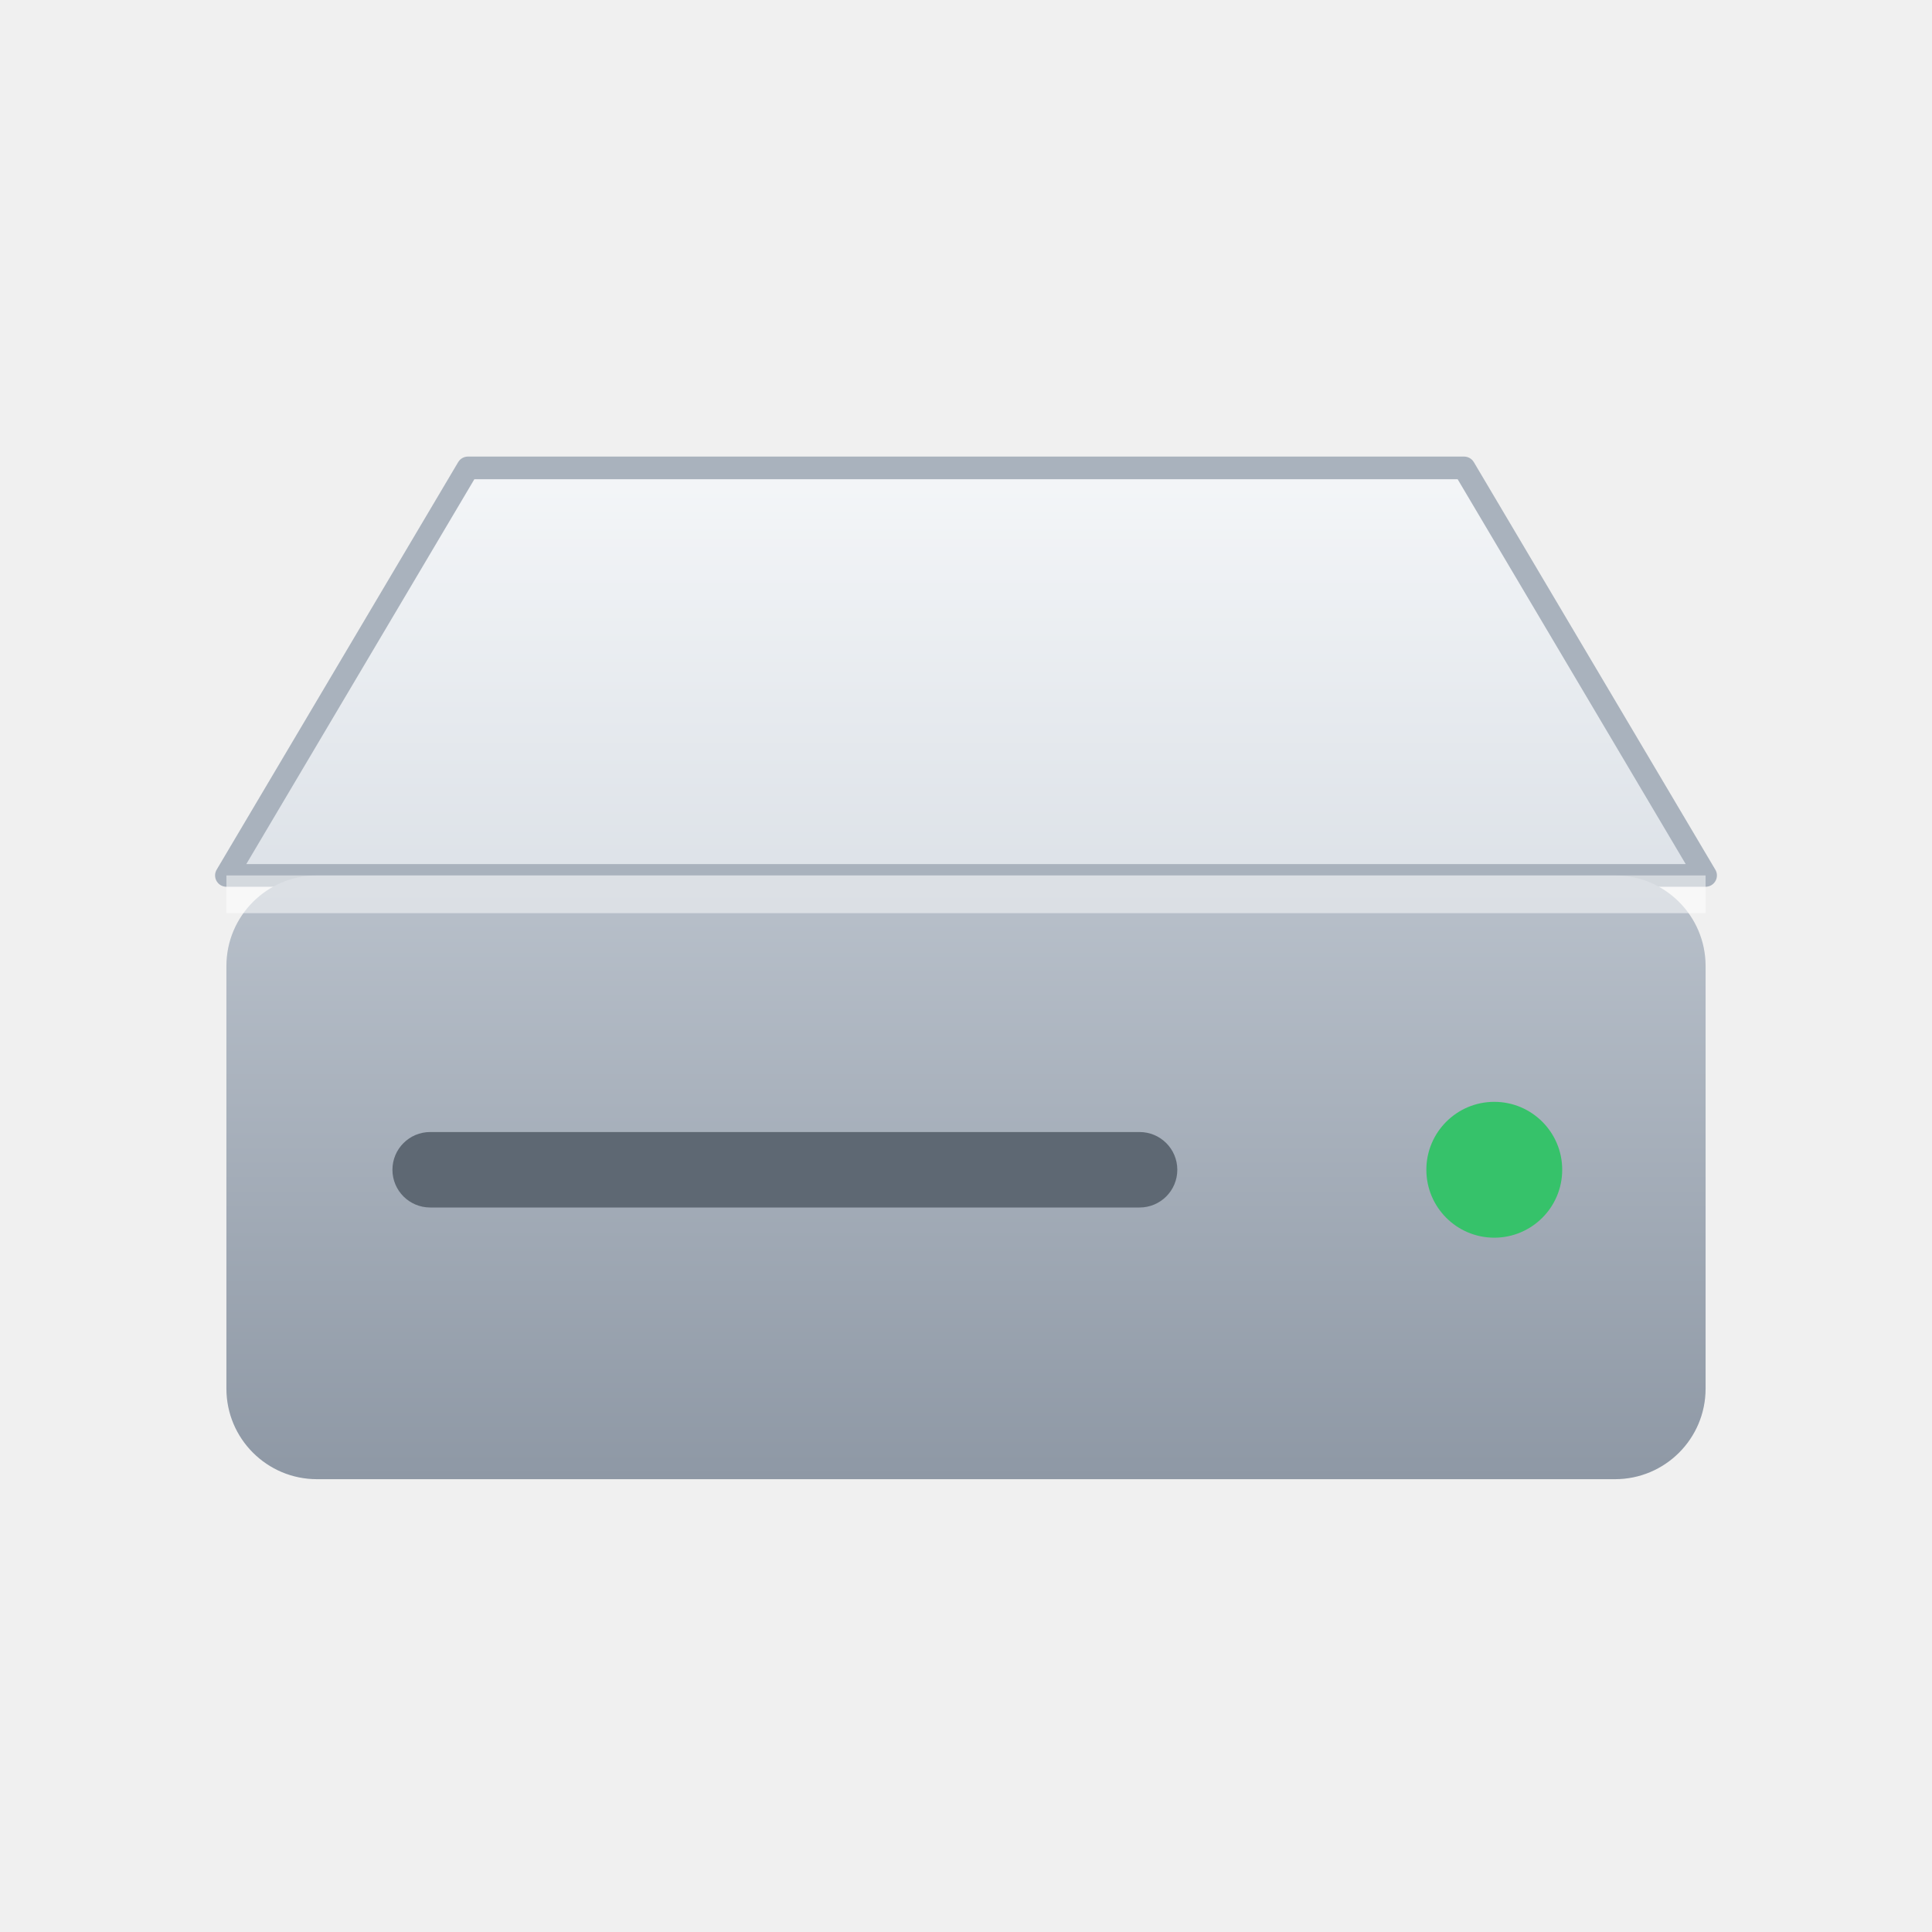
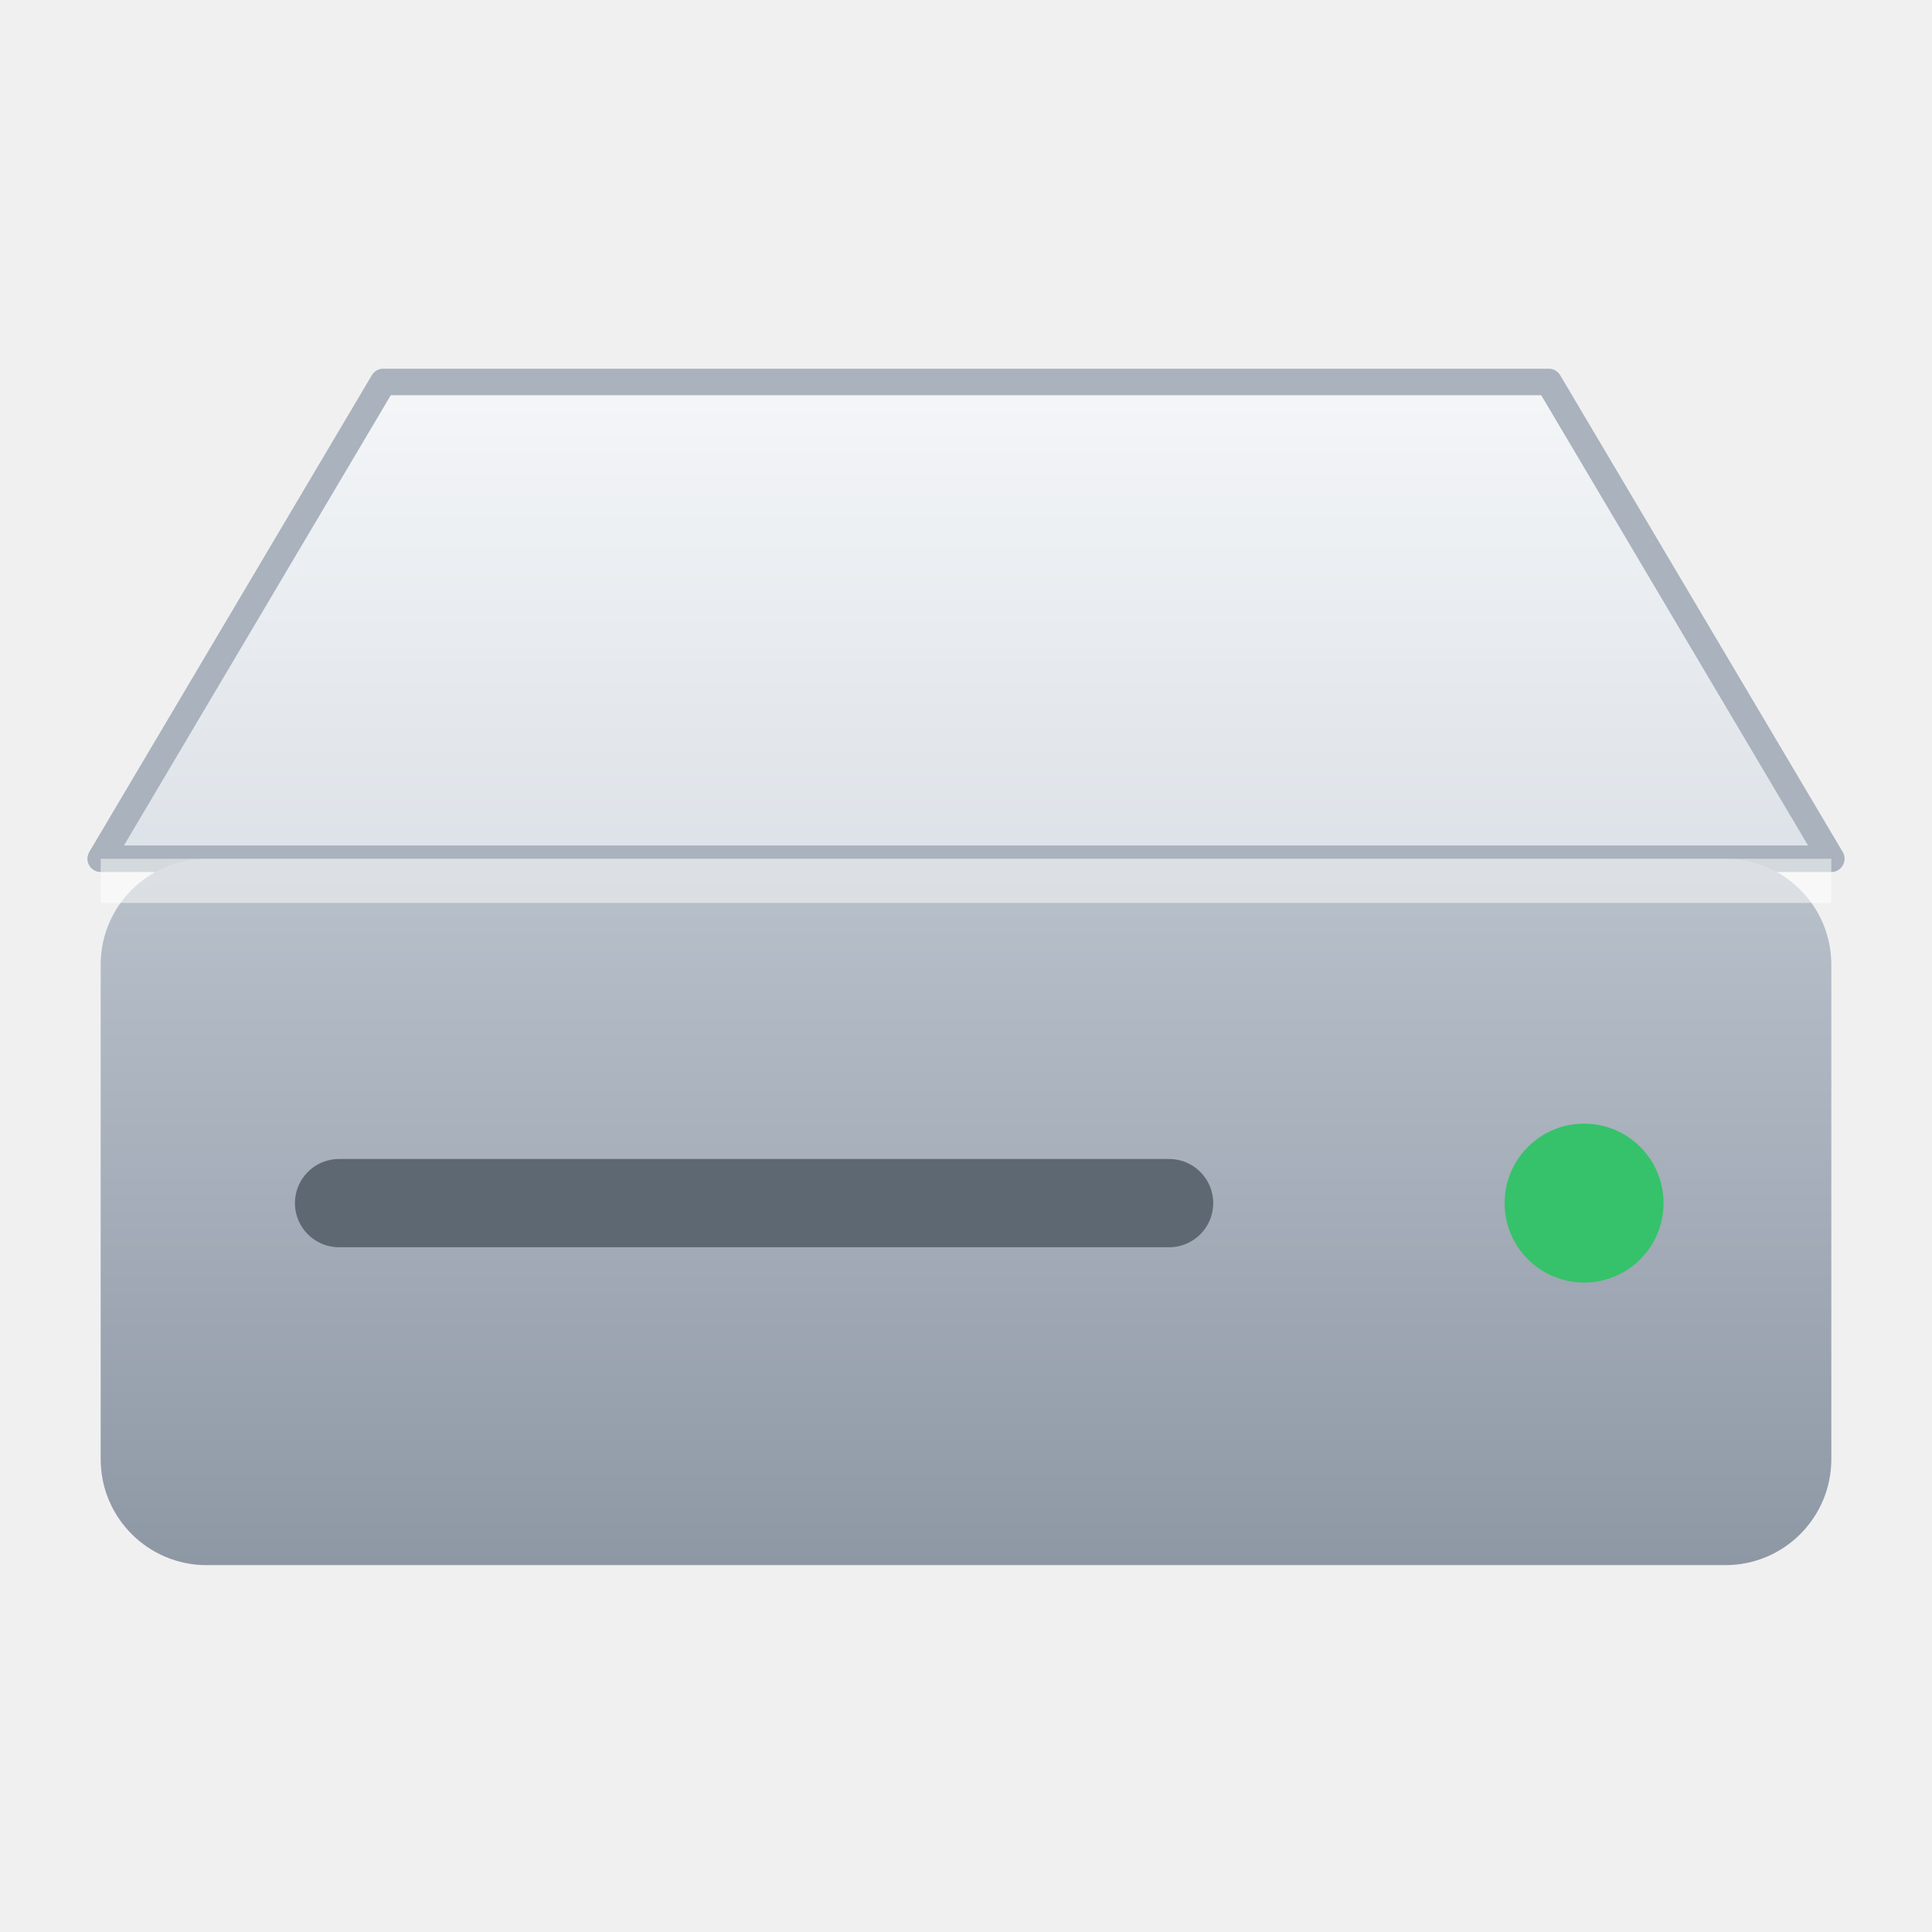
<svg xmlns="http://www.w3.org/2000/svg" width="256" height="256" viewBox="0 0 256 256">
  <defs>
    <linearGradient id="top" x1="0" y1="0" x2="0" y2="1">
      <stop offset="0" stop-color="#F4F6F8" />
      <stop offset="1" stop-color="#DDE2E8" />
    </linearGradient>
    <linearGradient id="side" x1="0" y1="0" x2="0" y2="1">
      <stop offset="0" stop-color="#B9C1CB" />
      <stop offset="1" stop-color="#8E98A5" />
    </linearGradient>
  </defs>
-   <path d="M 30 116 L 62 62 H 194 L 226 116 Z" fill="url(#top)" stroke="#A9B2BD" stroke-width="3" stroke-linejoin="round" />
-   <rect x="30" y="116" width="196" height="80" rx="12" fill="url(#side)" />
-   <rect x="30" y="116" width="196" height="5" fill="#FFFFFF" opacity="0.5" />
-   <rect x="52" y="150" width="104" height="10" rx="5" fill="#5E6873" />
-   <circle cx="198" cy="155" r="9" fill="#36C26A" />
+   <g transform="translate(128 129) scale(1.17) translate(-128 -129)">
+     <path d="M 30 116 L 62 62 H 194 L 226 116 Z" fill="url(#top)" stroke="#A9B2BD" stroke-width="3" stroke-linejoin="round" />
+     <rect x="30" y="116" width="196" height="80" rx="12" fill="url(#side)" />
+     <rect x="30" y="116" width="196" height="5" fill="#FFFFFF" opacity="0.5" />
+     <rect x="52" y="150" width="104" height="10" rx="5" fill="#5E6873" />
+     <circle cx="198" cy="155" r="9" fill="#36C26A" />
+   </g>
</svg>
